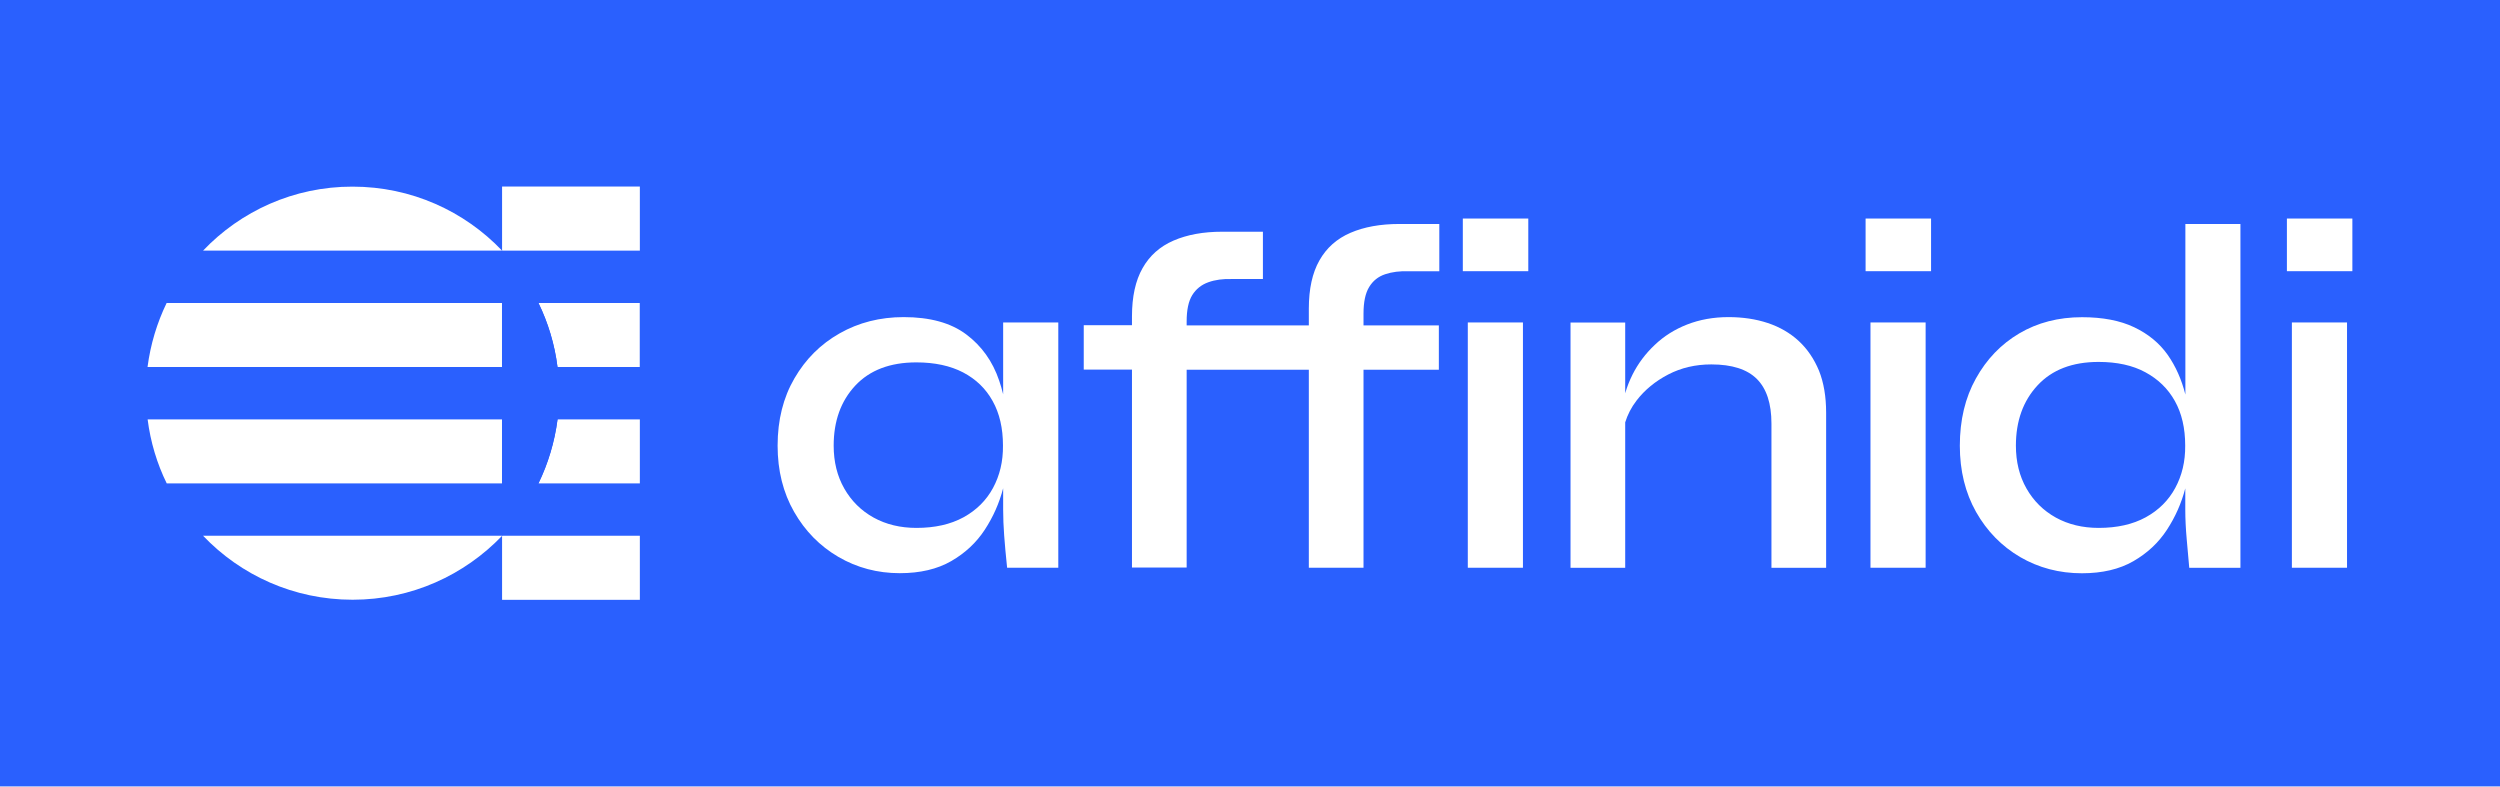
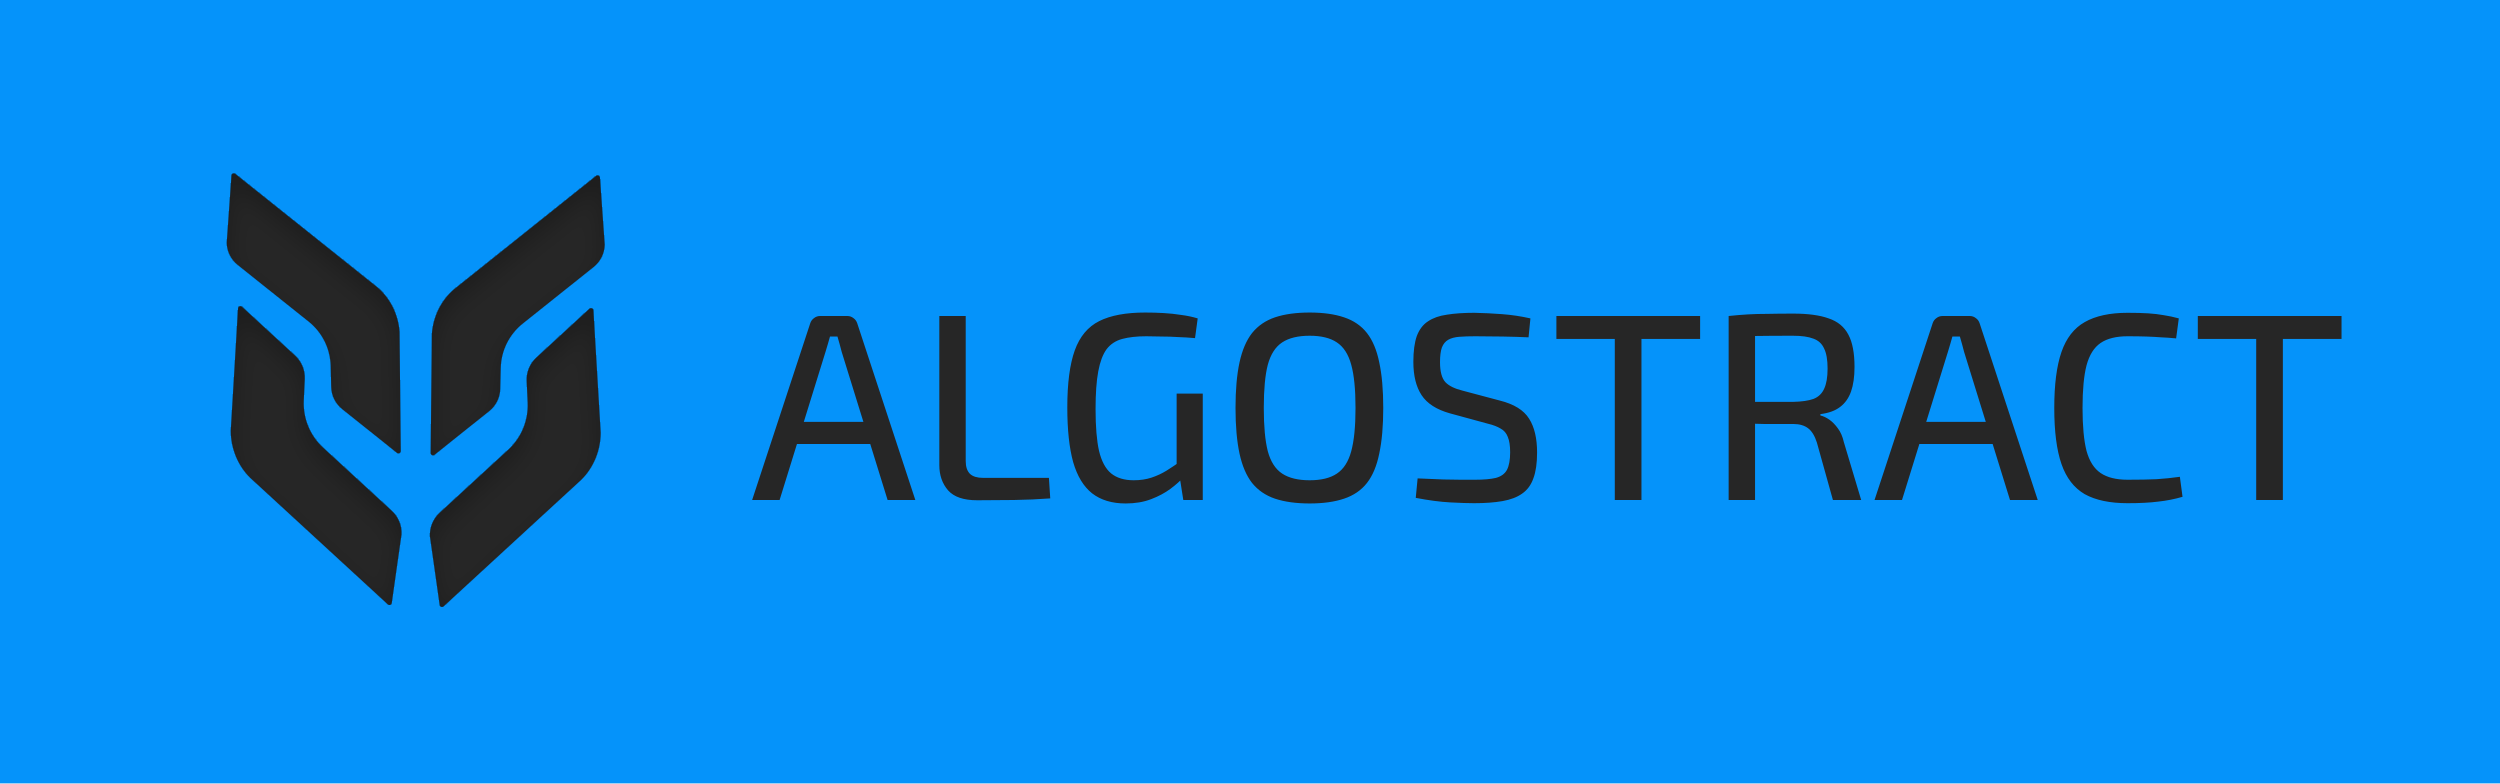
- <svg xmlns="http://www.w3.org/2000/svg" version="1.1" id="Layer_1" x="0px" y="0px" viewBox="0 0 271.12 85.28" style="enable-background:new 0 0 271.12 85.28;" xml:space="preserve">
-   <style type="text/css">
- 	.st0{fill:#2A60FE;}
- 	.st1{fill:#FFFFFF;}
- </style>
-   <rect class="st0" width="271.12" height="85.28" />
-   <g>
-     <g>
-       <path class="st1" d="M108.79,42.76c-0.13-0.51-0.26-1-0.43-1.48c-0.71-2.1-1.91-3.77-3.58-5.02c-1.67-1.25-3.93-1.87-6.78-1.87    c-2.56,0-4.88,0.59-6.94,1.76c-2.07,1.17-3.7,2.8-4.91,4.89c-1.21,2.08-1.82,4.51-1.82,7.29c0,2.71,0.6,5.1,1.79,7.18    c1.19,2.08,2.79,3.71,4.81,4.89c2.01,1.17,4.23,1.76,6.65,1.76c2.21,0,4.07-0.44,5.58-1.31c1.51-0.87,2.72-2,3.63-3.39    c0.91-1.39,1.58-2.89,2-4.51v2.32c0,0.89,0.04,1.83,0.11,2.8c0.07,0.98,0.18,2.15,0.32,3.5h5.55v-26.6h-5.98V42.76z M107.69,52.92    c-0.73,1.35-1.8,2.41-3.2,3.18c-1.41,0.77-3.11,1.15-5.1,1.15c-1.74,0-3.29-0.37-4.65-1.12c-1.35-0.75-2.41-1.8-3.18-3.15    c-0.77-1.35-1.15-2.9-1.15-4.65c0-2.67,0.78-4.84,2.35-6.52c1.57-1.67,3.77-2.51,6.62-2.51c1.99,0,3.69,0.37,5.07,1.09    c1.39,0.73,2.46,1.76,3.2,3.1c0.75,1.34,1.12,2.95,1.12,4.83C108.79,50.04,108.42,51.57,107.69,52.92z" />
-       <path class="st1" d="M146.45,25.25c-1.48,0.64-2.6,1.64-3.36,2.99c-0.77,1.35-1.15,3.1-1.15,5.23v1.82h-13.25v-0.43    c0-1.25,0.2-2.2,0.61-2.86c0.41-0.66,0.99-1.12,1.74-1.39c0.75-0.27,1.6-0.38,2.56-0.35h3.36v-5.13h-4.43    c-2.03,0-3.78,0.32-5.26,0.96c-1.48,0.64-2.6,1.64-3.36,2.99c-0.77,1.35-1.15,3.1-1.15,5.23v0.96h-5.23v4.81h5.23v21.47h5.93V40.1    h13.25v21.47h5.93V40.1h8.17v-4.81h-8.17v-1.28c0-1.25,0.2-2.21,0.61-2.88c0.41-0.68,0.99-1.14,1.74-1.39    c0.75-0.25,1.6-0.36,2.56-0.32h3.31v-5.13h-4.33C149.7,24.29,147.93,24.61,146.45,25.25z" />
-       <rect x="158.64" y="23.7" class="st1" width="7.1" height="5.71" />
-       <rect x="159.18" y="34.97" class="st1" width="5.98" height="26.6" />
-       <path class="st1" d="M195.07,36.98c-0.94-0.87-2.07-1.52-3.36-1.95c-1.3-0.43-2.72-0.64-4.25-0.64c-1.64,0-3.13,0.27-4.49,0.8    c-1.35,0.53-2.53,1.27-3.52,2.22c-1,0.94-1.8,2.01-2.4,3.2c-0.33,0.66-0.6,1.34-0.8,2.04v-7.67h-5.93v26.6h5.93V45.8    c0.26-0.83,0.66-1.62,1.23-2.36c0.89-1.16,2.04-2.1,3.44-2.83c1.41-0.73,2.96-1.09,4.67-1.09c2.24,0,3.89,0.53,4.94,1.58    c1.05,1.05,1.58,2.66,1.58,4.83v15.65h5.93V44.75c0-1.74-0.26-3.26-0.77-4.54C196.74,38.93,196.01,37.85,195.07,36.98z" />
-       <rect x="202.85" y="34.97" class="st1" width="5.98" height="26.6" />
-       <rect x="202.32" y="23.7" class="st1" width="7.1" height="5.71" />
-       <path class="st1" d="M237,42.79c-0.41-1.63-1.05-3.07-1.92-4.31c-0.89-1.26-2.1-2.26-3.63-2.99c-1.53-0.73-3.42-1.09-5.66-1.09    c-2.56,0-4.83,0.59-6.81,1.76c-1.98,1.17-3.54,2.8-4.7,4.89c-1.16,2.08-1.74,4.51-1.74,7.29c0,2.71,0.59,5.1,1.76,7.18    c1.18,2.08,2.77,3.71,4.78,4.89c2.01,1.17,4.25,1.76,6.7,1.76c2.21,0,4.07-0.44,5.58-1.31c1.51-0.87,2.72-2,3.63-3.39    c0.91-1.39,1.58-2.89,2-4.51v2.32c0,0.96,0.05,2.05,0.16,3.26c0.11,1.21,0.2,2.23,0.27,3.04h5.55V24.29H237V42.79z M235.9,52.92    c-0.73,1.35-1.8,2.41-3.2,3.18c-1.41,0.77-3.11,1.15-5.1,1.15c-1.74,0-3.29-0.37-4.65-1.12c-1.35-0.75-2.41-1.8-3.18-3.15    c-0.77-1.35-1.15-2.9-1.15-4.65c0-2.67,0.78-4.85,2.35-6.54c1.57-1.69,3.77-2.54,6.62-2.54c1.99,0,3.69,0.37,5.07,1.12    c1.39,0.75,2.46,1.79,3.2,3.12c0.75,1.34,1.12,2.95,1.12,4.83C237,50.04,236.63,51.57,235.9,52.92z" />
-       <rect x="248.55" y="34.97" class="st1" width="5.98" height="26.6" />
-       <rect x="248.01" y="23.7" class="st1" width="7.1" height="5.71" />
-     </g>
-     <g>
-       <path class="st1" d="M22.02,58.1c4.08,4.28,9.84,6.94,16.22,6.94c6.38,0,12.13-2.67,16.22-6.94v0H22.02z" />
-       <path class="st1" d="M54.45,32.86H18.07c-1.04,2.15-1.75,4.48-2.07,6.94h38.44V32.86z" />
-       <path class="st1" d="M22.02,27.18h32.43v0c-4.08-4.28-9.84-6.94-16.22-6.94C31.86,20.23,26.1,22.9,22.02,27.18z" />
-       <path class="st1" d="M54.45,45.48H16.01c0.31,2.46,1.02,4.8,2.07,6.94h36.38V45.48z" />
-       <path class="st1" d="M60.46,39.8h8.92v-6.94H58.4C59.44,35,60.15,37.34,60.46,39.8z" />
-       <polygon class="st1" points="54.45,58.11 54.45,65.05 69.39,65.05 69.39,58.1 54.45,58.1   " />
-       <path class="st1" d="M58.4,52.42h10.99v-6.94h-8.92C60.15,47.94,59.44,50.28,58.4,52.42z" />
-       <polygon class="st1" points="54.45,20.23 54.45,27.18 54.45,27.18 69.39,27.18 69.39,20.23   " />
-     </g>
-     <polygon class="st1" points="54.45,27.18 54.45,27.18 54.45,27.18  " />
-     <polygon class="st1" points="54.45,58.1 54.45,58.11 54.45,58.1  " />
-     <path class="st0" d="M60.46,39.8c-0.31-2.46-1.02-4.8-2.07-6.94c-1.02-2.1-2.36-4.01-3.95-5.68h0v5.68v6.94v5.68v6.94v5.68h0   c1.59-1.67,2.93-3.58,3.95-5.68c1.04-2.15,1.75-4.48,2.07-6.94c0.12-0.93,0.18-1.88,0.18-2.84C60.64,41.68,60.58,40.73,60.46,39.8z   " />
+ <svg xmlns="http://www.w3.org/2000/svg" width="300" height="94" viewBox="0 0 300 94" fill="none">
+   <rect width="300" height="94" fill="#0593FA" />
+   <g filter="url(#filter0_i_2351_1162)">
+     <path d="M71.989 21.312C71.973 21.087 71.71 20.971 71.533 21.113L54.475 34.729C52.95 36.029 51.983 37.981 51.83 40.055L51.684 54.353C51.682 54.59 51.956 54.724 52.141 54.576L58.702 49.338C59.515 48.69 59.999 47.715 60.025 46.675L60.086 44.156C60.137 42.077 61.105 40.126 62.731 38.829L71.24 32.037C72.053 31.388 72.537 30.413 72.563 29.373L71.989 21.312Z" fill="#262626" />
+     <path d="M52.763 72.596C52.795 72.821 53.065 72.917 53.232 72.764L69.75 57.577C71.22 56.134 72.071 54.064 72.079 51.928L71.202 37.248C71.188 37.011 70.906 36.897 70.731 37.057L64.37 42.906C63.584 43.629 63.157 44.663 63.206 45.73L63.323 48.317C63.42 50.452 62.567 52.52 60.995 53.966L52.76 61.537C51.974 62.26 51.547 63.294 51.596 64.361L52.763 72.596Z" fill="#262626" />
+     <path d="M27.783 21.076C27.799 20.85 28.062 20.735 28.239 20.876L45.297 34.492C46.823 35.792 47.79 37.745 47.942 39.818L48.088 54.116C48.09 54.353 47.817 54.487 47.631 54.339L41.07 49.102C40.257 48.453 39.773 47.478 39.748 46.438L39.686 43.919C39.635 41.84 38.667 39.89 37.041 38.592L28.532 31.8C27.719 31.151 27.235 30.176 27.21 29.137L27.783 21.076Z" fill="#262626" />
+     <path d="M47.009 72.36C46.977 72.584 46.707 72.68 46.541 72.527L30.023 57.34C28.552 55.897 27.701 53.828 27.694 51.692L28.57 37.011C28.584 36.774 28.867 36.66 29.041 36.82L35.402 42.669C36.189 43.392 36.615 44.426 36.567 45.494L36.449 48.08C36.353 50.215 37.205 52.283 38.778 53.729L47.012 61.3C47.799 62.023 48.225 63.057 48.177 64.124L47.009 72.36Z" fill="#262626" />
  </g>
+   <path d="M101.68 37.92C101.957 37.92 102.203 38.005 102.416 38.176C102.629 38.325 102.779 38.528 102.864 38.784L109.84 60H106.512L101.008 42.24C100.923 41.92 100.837 41.6 100.752 41.28C100.667 40.96 100.581 40.661 100.496 40.384H99.6C99.515 40.661 99.429 40.96 99.344 41.28C99.259 41.6 99.163 41.92 99.056 42.24L93.552 60H90.256L97.232 38.784C97.317 38.528 97.467 38.325 97.68 38.176C97.893 38.005 98.139 37.92 98.416 37.92H101.68ZM105.648 50.624V53.28H94.384V50.624H105.648ZM115.886 37.92V55.328C115.886 56.011 116.056 56.523 116.398 56.864C116.739 57.184 117.262 57.344 117.966 57.344H125.87L126.03 59.808C124.6 59.915 123.15 59.979 121.678 60C120.206 60.021 118.734 60.032 117.262 60.032C115.64 60.032 114.478 59.637 113.774 58.848C113.07 58.037 112.718 57.024 112.718 55.808V37.92H115.886ZM137.42 37.504C138.209 37.504 138.956 37.525 139.66 37.568C140.385 37.611 141.078 37.685 141.74 37.792C142.422 37.877 143.084 38.016 143.724 38.208L143.404 40.576C142.721 40.512 142.038 40.469 141.356 40.448C140.694 40.405 140.044 40.384 139.404 40.384C138.764 40.363 138.145 40.352 137.548 40.352C136.417 40.352 135.457 40.459 134.668 40.672C133.878 40.885 133.249 41.301 132.78 41.92C132.332 42.539 132.001 43.424 131.788 44.576C131.574 45.728 131.468 47.232 131.468 49.088C131.468 51.2 131.606 52.875 131.884 54.112C132.182 55.349 132.662 56.245 133.324 56.8C134.006 57.355 134.913 57.632 136.044 57.632C136.833 57.632 137.548 57.525 138.188 57.312C138.828 57.099 139.425 56.821 139.98 56.48C140.556 56.117 141.1 55.755 141.612 55.392L142.028 57.248C141.665 57.675 141.142 58.144 140.46 58.656C139.798 59.147 139.02 59.563 138.124 59.904C137.228 60.245 136.214 60.416 135.084 60.416C133.441 60.416 132.097 60.011 131.052 59.2C130.028 58.389 129.27 57.141 128.78 55.456C128.31 53.749 128.076 51.563 128.076 48.896C128.076 45.995 128.374 43.712 128.972 42.048C129.569 40.384 130.55 39.211 131.916 38.528C133.281 37.845 135.116 37.504 137.42 37.504ZM144.332 47.232V60H141.996L141.484 56.736L141.196 56.032V47.232H144.332ZM157.158 37.504C158.78 37.504 160.156 37.696 161.286 38.08C162.438 38.464 163.356 39.093 164.038 39.968C164.721 40.843 165.212 42.016 165.51 43.488C165.83 44.96 165.99 46.784 165.99 48.96C165.99 51.115 165.83 52.939 165.51 54.432C165.212 55.904 164.721 57.077 164.038 57.952C163.356 58.827 162.438 59.456 161.286 59.84C160.156 60.224 158.78 60.416 157.158 60.416C155.537 60.416 154.15 60.224 152.998 59.84C151.868 59.456 150.95 58.827 150.246 57.952C149.564 57.077 149.062 55.904 148.742 54.432C148.422 52.939 148.262 51.115 148.262 48.96C148.262 46.784 148.422 44.96 148.742 43.488C149.062 42.016 149.564 40.843 150.246 39.968C150.95 39.093 151.868 38.464 152.998 38.08C154.15 37.696 155.537 37.504 157.158 37.504ZM157.158 40.288C155.772 40.288 154.673 40.555 153.862 41.088C153.052 41.621 152.476 42.517 152.134 43.776C151.814 45.013 151.654 46.741 151.654 48.96C151.654 51.157 151.814 52.885 152.134 54.144C152.476 55.403 153.052 56.299 153.862 56.832C154.673 57.365 155.772 57.632 157.158 57.632C158.545 57.632 159.633 57.365 160.422 56.832C161.233 56.299 161.809 55.403 162.15 54.144C162.492 52.885 162.662 51.157 162.662 48.96C162.662 46.741 162.492 45.013 162.15 43.776C161.809 42.517 161.233 41.621 160.422 41.088C159.633 40.555 158.545 40.288 157.158 40.288ZM176.93 37.536C177.997 37.557 179.096 37.611 180.226 37.696C181.378 37.781 182.52 37.952 183.65 38.208L183.426 40.48C182.509 40.437 181.474 40.405 180.322 40.384C179.192 40.363 178.093 40.352 177.026 40.352C176.28 40.352 175.64 40.373 175.106 40.416C174.573 40.459 174.136 40.576 173.794 40.768C173.453 40.96 173.197 41.269 173.026 41.696C172.877 42.123 172.802 42.709 172.802 43.456C172.802 44.587 173.016 45.387 173.442 45.856C173.869 46.304 174.562 46.645 175.522 46.88L179.97 48.064C181.677 48.491 182.85 49.216 183.49 50.24C184.13 51.243 184.45 52.597 184.45 54.304C184.45 55.584 184.301 56.619 184.002 57.408C183.725 58.197 183.277 58.805 182.658 59.232C182.061 59.659 181.282 59.957 180.322 60.128C179.362 60.299 178.221 60.384 176.898 60.384C176.173 60.384 175.213 60.352 174.018 60.288C172.824 60.224 171.448 60.043 169.89 59.744L170.114 57.408C171.373 57.451 172.397 57.493 173.186 57.536C173.997 57.557 174.69 57.568 175.266 57.568C175.842 57.568 176.418 57.568 176.994 57.568C178.061 57.568 178.904 57.493 179.522 57.344C180.141 57.173 180.578 56.853 180.834 56.384C181.09 55.893 181.218 55.189 181.218 54.272C181.218 53.483 181.122 52.864 180.93 52.416C180.76 51.968 180.472 51.637 180.066 51.424C179.682 51.189 179.181 50.997 178.562 50.848L173.986 49.6C172.386 49.152 171.256 48.427 170.594 47.424C169.933 46.421 169.602 45.088 169.602 43.424C169.602 42.144 169.741 41.109 170.018 40.32C170.317 39.531 170.765 38.944 171.362 38.56C171.96 38.155 172.717 37.888 173.634 37.76C174.552 37.611 175.65 37.536 176.93 37.536ZM196.975 37.92V60H193.775V37.92H196.975ZM204.015 37.92V40.672H186.767V37.92H204.015ZM215.214 37.632C216.963 37.632 218.371 37.824 219.438 38.208C220.526 38.571 221.315 39.221 221.806 40.16C222.297 41.077 222.542 42.368 222.542 44.032C222.542 45.205 222.403 46.187 222.126 46.976C221.849 47.765 221.411 48.384 220.814 48.832C220.238 49.28 219.449 49.568 218.446 49.696V49.856C218.809 49.941 219.171 50.112 219.534 50.368C219.897 50.624 220.238 50.976 220.558 51.424C220.878 51.851 221.113 52.395 221.262 53.056L223.342 60H219.95L218.03 53.12C217.774 52.309 217.422 51.733 216.974 51.392C216.526 51.051 215.939 50.88 215.214 50.88C213.87 50.88 212.718 50.88 211.758 50.88C210.798 50.859 209.987 50.837 209.326 50.816C208.686 50.795 208.163 50.784 207.758 50.784L207.854 48.224H215.15C216.195 48.203 217.017 48.085 217.614 47.872C218.211 47.637 218.638 47.232 218.894 46.656C219.171 46.08 219.31 45.269 219.31 44.224C219.31 43.179 219.171 42.379 218.894 41.824C218.638 41.248 218.211 40.853 217.614 40.64C217.017 40.405 216.195 40.288 215.15 40.288C213.358 40.288 211.811 40.299 210.51 40.32C209.209 40.341 208.334 40.352 207.886 40.352L207.438 37.92C208.249 37.835 209.017 37.771 209.742 37.728C210.467 37.685 211.257 37.664 212.11 37.664C212.985 37.643 214.019 37.632 215.214 37.632ZM210.606 37.92V60H207.438V37.92H210.606ZM236.368 37.92C236.645 37.92 236.89 38.005 237.104 38.176C237.317 38.325 237.466 38.528 237.552 38.784L244.528 60H241.2L235.696 42.24C235.61 41.92 235.525 41.6 235.44 41.28C235.354 40.96 235.269 40.661 235.184 40.384H234.288C234.202 40.661 234.117 40.96 234.032 41.28C233.946 41.6 233.85 41.92 233.744 42.24L228.24 60H224.944L231.92 38.784C232.005 38.528 232.154 38.325 232.368 38.176C232.581 38.005 232.826 37.92 233.104 37.92H236.368ZM240.336 50.624V53.28H229.072V50.624H240.336ZM255.312 37.536C256.272 37.536 257.094 37.557 257.776 37.6C258.459 37.643 259.088 37.717 259.664 37.824C260.24 37.909 260.838 38.037 261.456 38.208L261.136 40.608C260.496 40.544 259.899 40.501 259.344 40.48C258.79 40.437 258.192 40.405 257.552 40.384C256.934 40.363 256.187 40.352 255.312 40.352C253.947 40.352 252.87 40.619 252.08 41.152C251.291 41.685 250.726 42.581 250.384 43.84C250.064 45.077 249.904 46.784 249.904 48.96C249.904 51.136 250.064 52.853 250.384 54.112C250.726 55.349 251.291 56.235 252.08 56.768C252.87 57.301 253.947 57.568 255.312 57.568C256.699 57.568 257.862 57.547 258.8 57.504C259.76 57.44 260.688 57.344 261.584 57.216L261.904 59.616C260.966 59.893 259.995 60.085 258.992 60.192C258.011 60.32 256.784 60.384 255.312 60.384C253.179 60.384 251.462 60.021 250.16 59.296C248.88 58.549 247.952 57.344 247.376 55.68C246.8 54.016 246.512 51.776 246.512 48.96C246.512 46.144 246.8 43.904 247.376 42.24C247.952 40.576 248.88 39.381 250.16 38.656C251.462 37.909 253.179 37.536 255.312 37.536ZM273.944 37.92V60H270.744V37.92H273.944ZM280.984 37.92V40.672H263.736V37.92H280.984Z" fill="#262626" />
+   <defs>
+     <filter id="filter0_i_2351_1162" x="19" y="20.5" width="61.773" height="54.173" filterUnits="userSpaceOnUse" color-interpolation-filters="sRGB">
+       <feFlood flood-opacity="0" result="BackgroundImageFix" />
+       <feBlend mode="normal" in="SourceGraphic" in2="BackgroundImageFix" result="shape" />
+       <feColorMatrix in="SourceAlpha" type="matrix" values="0 0 0 0 0 0 0 0 0 0 0 0 0 0 0 0 0 0 127 0" result="hardAlpha" />
+       <feOffset dy="1.5" />
+       <feGaussianBlur stdDeviation="1.5" />
+       <feComposite in2="hardAlpha" operator="arithmetic" k2="-1" k3="1" />
+       <feColorMatrix type="matrix" values="0 0 0 0 0 0 0 0 0 0 0 0 0 0 0 0 0 0 0.25 0" />
+       <feBlend mode="normal" in2="shape" result="effect1_innerShadow_2351_1162" />
+     </filter>
+   </defs>
</svg>
